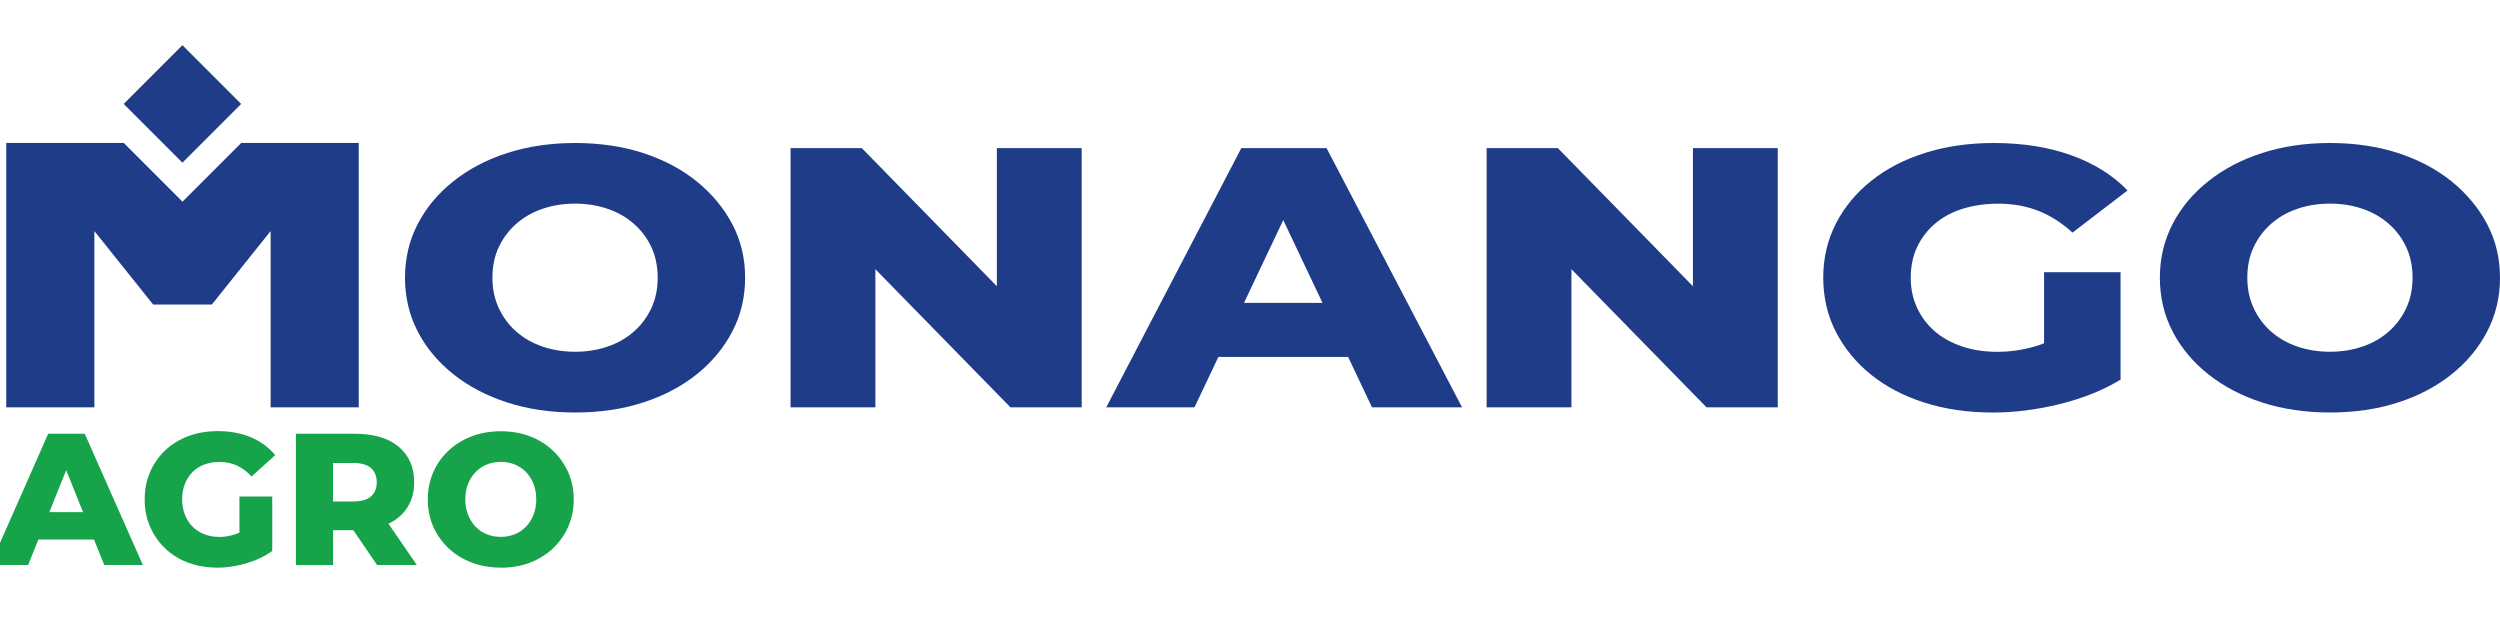
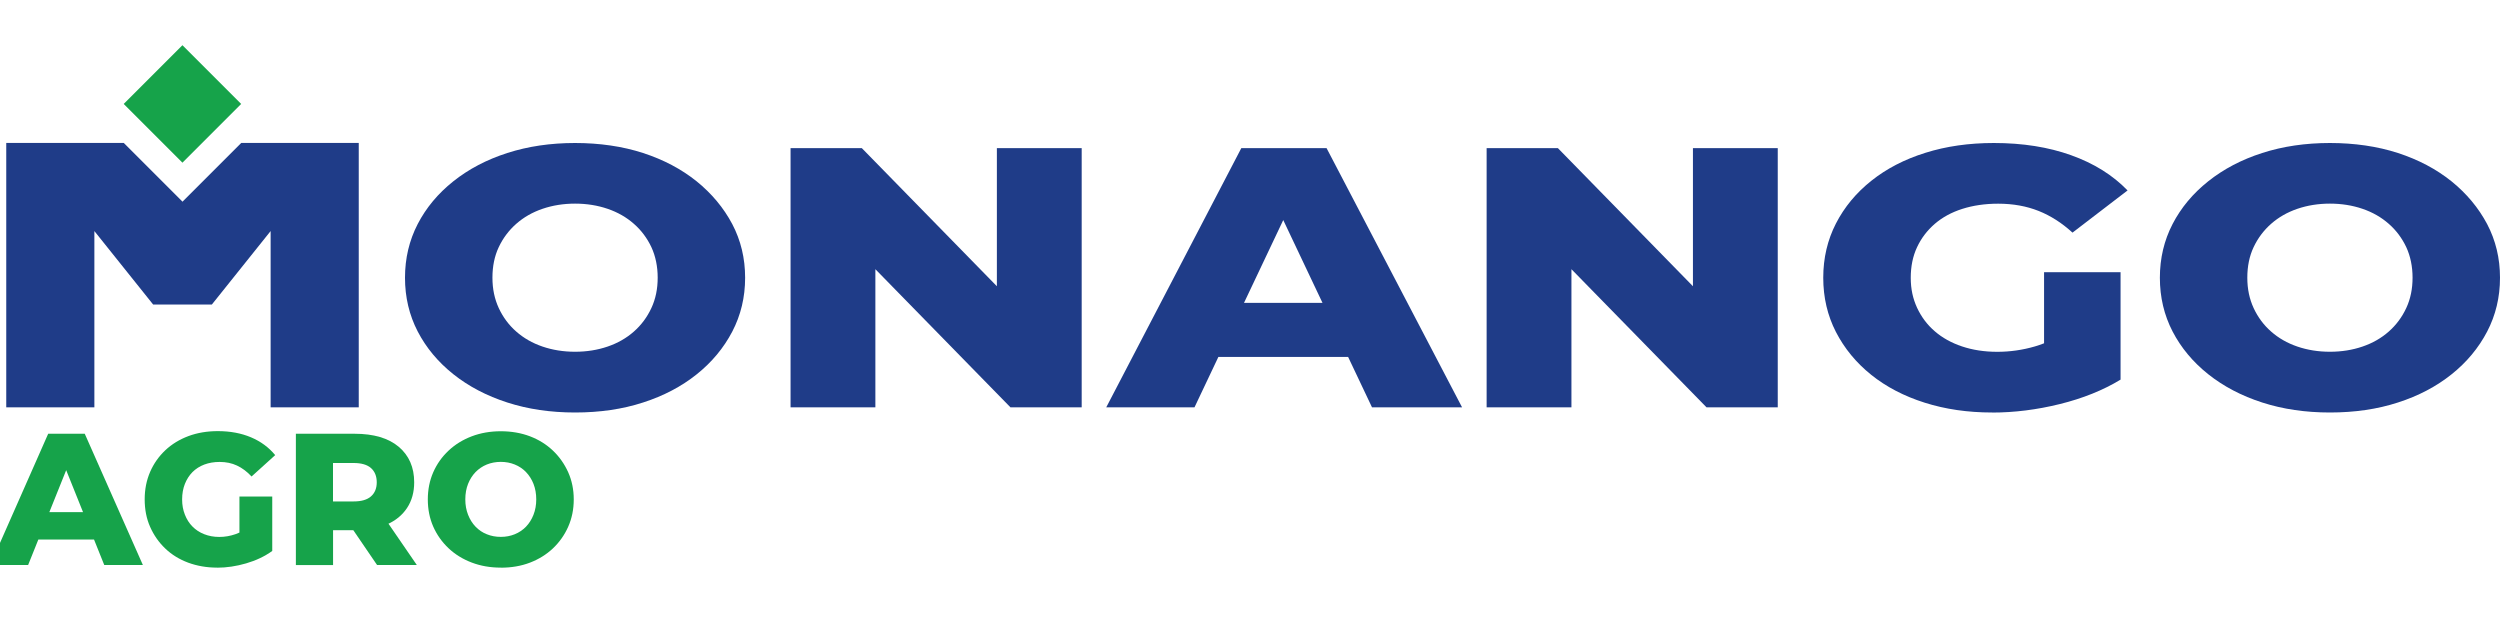
<svg xmlns="http://www.w3.org/2000/svg" id="Calque_1" data-name="Calque 1" viewBox="0 0 400 100">
  <defs>
    <style>
      .cls-1 {
        fill: #1f3c88;
      }

      .cls-2 {
        fill: #16a34a;
      }
    </style>
  </defs>
+   <rect class="cls-2" x="22.55" y="9.98" width="13.29" height="13.29" transform="translate(-3.21 25.52) rotate(-45)" />
+   <polygon class="cls-1" points="15.1 65.17 1 65.17 1 22.87 15.1 22.87 19.8 22.87 29.2 32.27 38.6 22.87 57.4 22.87 57.4 65.17 43.3 65.17 43.3 36.97 33.9 48.72 24.5 48.72 15.1 36.97 15.1 65.17" />
  <g>
-     <rect class="cls-1" x="22.55" y="9.98" width="13.29" height="13.29" transform="translate(-3.21 25.52) rotate(-45)" />
-     <polygon class="cls-1" points="15.1 65.17 1 65.17 1 22.87 15.1 22.87 19.8 22.87 29.2 32.27 38.6 22.87 57.4 22.87 57.4 65.17 43.3 65.17 43.3 36.97 33.9 48.72 24.5 48.72 15.1 36.97 15.1 65.17" />
-     <g>
-       <path class="cls-1" d="m92.01,66c-3.92,0-7.53-.53-10.84-1.6-3.31-1.07-6.19-2.58-8.64-4.53-2.45-1.95-4.35-4.24-5.7-6.84-1.35-2.61-2.03-5.47-2.03-8.59s.68-5.98,2.03-8.59c1.35-2.61,3.25-4.89,5.7-6.84,2.45-1.95,5.33-3.47,8.64-4.53,3.31-1.07,6.93-1.6,10.84-1.6s7.59.53,10.88,1.6c3.29,1.07,6.14,2.58,8.57,4.53,2.42,1.96,4.32,4.24,5.7,6.84,1.37,2.61,2.06,5.47,2.06,8.59s-.69,5.99-2.06,8.62c-1.38,2.63-3.28,4.91-5.7,6.84-2.43,1.94-5.28,3.44-8.57,4.5-3.29,1.07-6.91,1.6-10.88,1.6Zm0-9.72c1.86,0,3.6-.28,5.21-.83,1.61-.55,3.01-1.35,4.2-2.4,1.19-1.05,2.12-2.3,2.8-3.76.68-1.46,1.01-3.08,1.01-4.86s-.34-3.45-1.01-4.89c-.68-1.44-1.61-2.69-2.8-3.73-1.19-1.05-2.59-1.85-4.2-2.4-1.61-.55-3.35-.83-5.21-.83s-3.6.28-5.21.83c-1.61.55-3.01,1.35-4.2,2.4-1.19,1.05-2.12,2.29-2.8,3.73-.68,1.44-1.01,3.07-1.01,4.89s.34,3.4,1.01,4.86c.68,1.46,1.61,2.72,2.8,3.76,1.19,1.05,2.59,1.85,4.2,2.4,1.61.55,3.35.83,5.21.83Z" />
-       <path class="cls-1" d="m126.49,65.17V23.7h11.4l27,27.61h-5.39v-27.61h13.57v41.47h-11.4l-27-27.61h5.39v27.61h-13.57Z" />
-       <path class="cls-1" d="m177,65.17l21.61-41.47h13.64l21.68,41.47h-14.41l-16.93-35.72h5.46l-16.93,35.72h-14.13Zm11.82-8.06l3.57-8.65h23.92l3.57,8.65h-31.06Z" />
-       <path class="cls-1" d="m237.86,65.17V23.7h11.4l27,27.61h-5.39v-27.61h13.57v41.47h-11.4l-27-27.61h5.39v27.61h-13.57Z" />
-       <path class="cls-1" d="m318.72,66c-3.87,0-7.46-.52-10.77-1.57-3.31-1.05-6.17-2.54-8.57-4.47-2.4-1.93-4.28-4.22-5.63-6.84-1.35-2.63-2.03-5.52-2.03-8.68s.68-6.05,2.03-8.68c1.35-2.63,3.24-4.91,5.67-6.84,2.42-1.93,5.3-3.43,8.64-4.47,3.33-1.05,6.98-1.57,10.95-1.57,4.62,0,8.74.65,12.38,1.96,3.64,1.3,6.65,3.18,9.02,5.63l-8.81,6.75c-1.68-1.54-3.49-2.7-5.42-3.47-1.94-.77-4.09-1.16-6.47-1.16-2.1,0-4.01.28-5.74.83-1.73.55-3.19,1.35-4.41,2.4-1.21,1.05-2.16,2.29-2.83,3.73-.68,1.44-1.01,3.07-1.01,4.89s.34,3.34,1.01,4.8c.68,1.46,1.62,2.72,2.83,3.76,1.21,1.05,2.67,1.86,4.37,2.43,1.7.57,3.58.86,5.63.86s4.06-.29,6.02-.86c1.96-.57,3.94-1.55,5.95-2.93l7.76,8.24c-2.8,1.7-6.04,3-9.72,3.91-3.68.91-7.3,1.36-10.84,1.36Zm20.57-5.27l-12.24-1.54v-15.64h12.24v17.18Z" />
-       <path class="cls-1" d="m372.79,66c-3.92,0-7.53-.53-10.84-1.6-3.31-1.07-6.19-2.58-8.64-4.53-2.45-1.95-4.35-4.24-5.7-6.84-1.35-2.61-2.03-5.47-2.03-8.59s.68-5.98,2.03-8.59c1.35-2.61,3.25-4.89,5.7-6.84,2.45-1.95,5.33-3.47,8.64-4.53,3.31-1.07,6.93-1.6,10.84-1.6s7.59.53,10.88,1.6c3.29,1.07,6.14,2.58,8.57,4.53,2.42,1.96,4.32,4.24,5.7,6.84,1.37,2.61,2.06,5.47,2.06,8.59s-.69,5.99-2.06,8.62c-1.38,2.63-3.28,4.91-5.7,6.84-2.43,1.94-5.28,3.44-8.57,4.5-3.29,1.07-6.91,1.6-10.88,1.6Zm0-9.72c1.86,0,3.6-.28,5.21-.83,1.61-.55,3.01-1.35,4.2-2.4,1.19-1.05,2.12-2.3,2.8-3.76.68-1.46,1.01-3.08,1.01-4.86s-.34-3.45-1.01-4.89c-.68-1.44-1.61-2.69-2.8-3.73-1.19-1.05-2.59-1.85-4.2-2.4-1.61-.55-3.35-.83-5.21-.83s-3.6.28-5.21.83c-1.61.55-3.01,1.35-4.2,2.4-1.19,1.05-2.12,2.29-2.8,3.73-.68,1.44-1.01,3.07-1.01,4.89s.34,3.4,1.01,4.86c.68,1.46,1.61,2.72,2.8,3.76,1.19,1.05,2.59,1.85,4.2,2.4,1.61.55,3.35.83,5.21.83Z" />
-     </g>
+     <path class="cls-1" d="m92.01,66c-3.92,0-7.53-.53-10.84-1.6-3.31-1.07-6.19-2.58-8.64-4.53-2.45-1.95-4.35-4.24-5.7-6.84-1.35-2.61-2.03-5.47-2.03-8.59s.68-5.98,2.03-8.59c1.35-2.61,3.25-4.89,5.7-6.84,2.45-1.95,5.33-3.47,8.64-4.53,3.31-1.07,6.93-1.6,10.84-1.6s7.59.53,10.88,1.6c3.29,1.07,6.14,2.58,8.57,4.53,2.42,1.96,4.32,4.24,5.7,6.84,1.37,2.61,2.06,5.47,2.06,8.59s-.69,5.99-2.06,8.62c-1.38,2.63-3.28,4.91-5.7,6.84-2.43,1.94-5.28,3.44-8.57,4.5-3.29,1.07-6.91,1.6-10.88,1.6Zm0-9.72c1.86,0,3.6-.28,5.21-.83,1.61-.55,3.01-1.35,4.2-2.4,1.19-1.05,2.12-2.3,2.8-3.76.68-1.46,1.01-3.08,1.01-4.86s-.34-3.45-1.01-4.89c-.68-1.44-1.61-2.69-2.8-3.73-1.19-1.05-2.59-1.85-4.2-2.4-1.61-.55-3.35-.83-5.21-.83s-3.6.28-5.21.83c-1.61.55-3.01,1.35-4.2,2.4-1.19,1.05-2.12,2.29-2.8,3.73-.68,1.44-1.01,3.07-1.01,4.89s.34,3.4,1.01,4.86c.68,1.46,1.61,2.72,2.8,3.76,1.19,1.05,2.59,1.85,4.2,2.4,1.61.55,3.35.83,5.21.83Z" />
+     <path class="cls-1" d="m126.49,65.17V23.7h11.4l27,27.61h-5.39v-27.61h13.57v41.47h-11.4l-27-27.61h5.39v27.61h-13.57Z" />
+     <path class="cls-1" d="m177,65.17l21.61-41.47h13.64l21.68,41.47h-14.41l-16.93-35.72h5.46l-16.93,35.72h-14.13Zm11.82-8.06l3.57-8.65h23.92l3.57,8.65h-31.06Z" />
+     <path class="cls-1" d="m237.86,65.17V23.7h11.4l27,27.61h-5.39v-27.61h13.57v41.47h-11.4l-27-27.61h5.39v27.61h-13.57Z" />
+     <path class="cls-1" d="m318.72,66c-3.87,0-7.46-.52-10.77-1.57-3.31-1.05-6.17-2.54-8.57-4.47-2.4-1.93-4.28-4.22-5.63-6.84-1.35-2.63-2.03-5.52-2.03-8.68s.68-6.05,2.03-8.68c1.35-2.63,3.24-4.91,5.67-6.84,2.42-1.93,5.3-3.43,8.64-4.47,3.33-1.05,6.98-1.57,10.95-1.57,4.62,0,8.74.65,12.38,1.96,3.64,1.3,6.65,3.18,9.02,5.63l-8.81,6.75c-1.68-1.54-3.49-2.7-5.42-3.47-1.94-.77-4.09-1.16-6.47-1.16-2.1,0-4.01.28-5.74.83-1.73.55-3.19,1.35-4.41,2.4-1.21,1.05-2.16,2.29-2.83,3.73-.68,1.44-1.01,3.07-1.01,4.89s.34,3.34,1.01,4.8c.68,1.46,1.62,2.72,2.83,3.76,1.21,1.05,2.67,1.86,4.37,2.43,1.7.57,3.58.86,5.63.86s4.06-.29,6.02-.86c1.96-.57,3.94-1.55,5.95-2.93l7.76,8.24c-2.8,1.7-6.04,3-9.72,3.91-3.68.91-7.3,1.36-10.84,1.36Zm20.57-5.27l-12.24-1.54v-15.64h12.24v17.18Z" />
+     <path class="cls-1" d="m372.79,66c-3.92,0-7.53-.53-10.84-1.6-3.31-1.07-6.19-2.58-8.64-4.53-2.45-1.95-4.35-4.24-5.7-6.84-1.35-2.61-2.03-5.47-2.03-8.59s.68-5.98,2.03-8.59c1.35-2.61,3.25-4.89,5.7-6.84,2.45-1.95,5.33-3.47,8.64-4.53,3.31-1.07,6.93-1.6,10.84-1.6s7.59.53,10.88,1.6c3.29,1.07,6.14,2.58,8.57,4.53,2.42,1.96,4.32,4.24,5.7,6.84,1.37,2.61,2.06,5.47,2.06,8.59s-.69,5.99-2.06,8.62c-1.38,2.63-3.28,4.91-5.7,6.84-2.43,1.94-5.28,3.44-8.57,4.5-3.29,1.07-6.91,1.6-10.88,1.6Zm0-9.72c1.86,0,3.6-.28,5.21-.83,1.61-.55,3.01-1.35,4.2-2.4,1.19-1.05,2.12-2.3,2.8-3.76.68-1.46,1.01-3.08,1.01-4.86s-.34-3.45-1.01-4.89c-.68-1.44-1.61-2.69-2.8-3.73-1.19-1.05-2.59-1.85-4.2-2.4-1.61-.55-3.35-.83-5.21-.83s-3.6.28-5.21.83c-1.61.55-3.01,1.35-4.2,2.4-1.19,1.05-2.12,2.29-2.8,3.73-.68,1.44-1.01,3.07-1.01,4.89s.34,3.4,1.01,4.86c.68,1.46,1.61,2.72,2.8,3.76,1.19,1.05,2.59,1.85,4.2,2.4,1.61.55,3.35.83,5.21.83Z" />
  </g>
  <g>
    <path class="cls-2" d="m-1.56,90.4l9.27-21h5.85l9.3,21h-6.18l-7.26-18.09h2.34l-7.26,18.09H-1.56Zm5.07-4.08l1.53-4.38h10.26l1.53,4.38H3.51Z" />
    <path class="cls-2" d="m34.74,90.82c-1.66,0-3.2-.27-4.62-.79-1.42-.53-2.65-1.28-3.68-2.27-1.03-.98-1.83-2.13-2.42-3.46s-.87-2.79-.87-4.4.29-3.06.87-4.4c.58-1.33,1.39-2.48,2.43-3.46,1.04-.98,2.27-1.73,3.71-2.27,1.43-.53,2.99-.79,4.69-.79,1.98,0,3.75.33,5.31.99,1.56.66,2.85,1.61,3.87,2.85l-3.78,3.42c-.72-.78-1.5-1.36-2.33-1.75s-1.75-.58-2.78-.58c-.9,0-1.72.14-2.46.42-.74.28-1.37.69-1.89,1.21-.52.53-.92,1.16-1.21,1.89-.29.73-.44,1.56-.44,2.48s.15,1.69.44,2.43.69,1.38,1.21,1.9c.52.53,1.14.94,1.88,1.23.73.29,1.54.44,2.42.44s1.74-.15,2.58-.44c.84-.29,1.69-.78,2.55-1.48l3.33,4.17c-1.2.86-2.59,1.52-4.17,1.98s-3.13.69-4.65.69Zm8.82-2.67l-5.25-.78v-7.92h5.25v8.7Z" />
    <path class="cls-2" d="m47.34,90.4v-21h9.39c3.06,0,5.42.7,7.06,2.08,1.65,1.39,2.48,3.29,2.48,5.69,0,1.58-.38,2.95-1.14,4.1s-1.83,2.03-3.22,2.64c-1.39.61-3.04.92-4.96.92h-6.3l2.64-2.49v8.07h-5.94Zm5.94-7.44l-2.64-2.73h5.94c1.24,0,2.17-.27,2.78-.81.61-.54.92-1.29.92-2.25s-.31-1.74-.92-2.28c-.61-.54-1.54-.81-2.78-.81h-5.94l2.64-2.73v11.61Zm7.05,7.44l-5.22-7.65h6.33l5.25,7.65h-6.36Z" />
    <path class="cls-2" d="m80.13,90.82c-1.68,0-3.23-.27-4.65-.81s-2.66-1.3-3.71-2.29c-1.05-.99-1.87-2.15-2.45-3.46-.58-1.32-.87-2.77-.87-4.35s.29-3.03.87-4.35c.58-1.32,1.4-2.48,2.45-3.46,1.05-.99,2.29-1.75,3.71-2.29s2.97-.81,4.65-.81,3.25.27,4.67.81c1.41.54,2.63,1.3,3.67,2.29,1.04.99,1.85,2.15,2.44,3.46.59,1.32.89,2.77.89,4.35s-.3,3.04-.89,4.37-1.41,2.48-2.44,3.46c-1.04.98-2.27,1.74-3.67,2.28-1.41.54-2.97.81-4.67.81Zm0-4.92c.8,0,1.54-.14,2.23-.42.69-.28,1.29-.69,1.8-1.21.51-.53.91-1.17,1.2-1.91.29-.74.44-1.56.44-2.46s-.15-1.74-.44-2.48c-.29-.73-.69-1.36-1.2-1.89-.51-.53-1.11-.93-1.8-1.21-.69-.28-1.44-.42-2.23-.42s-1.55.14-2.24.42c-.69.28-1.29.69-1.8,1.21-.51.53-.91,1.16-1.2,1.89-.29.73-.44,1.56-.44,2.48s.15,1.72.44,2.46c.29.74.69,1.38,1.2,1.91.51.53,1.11.94,1.8,1.21.69.28,1.43.42,2.24.42Z" />
  </g>
</svg>
